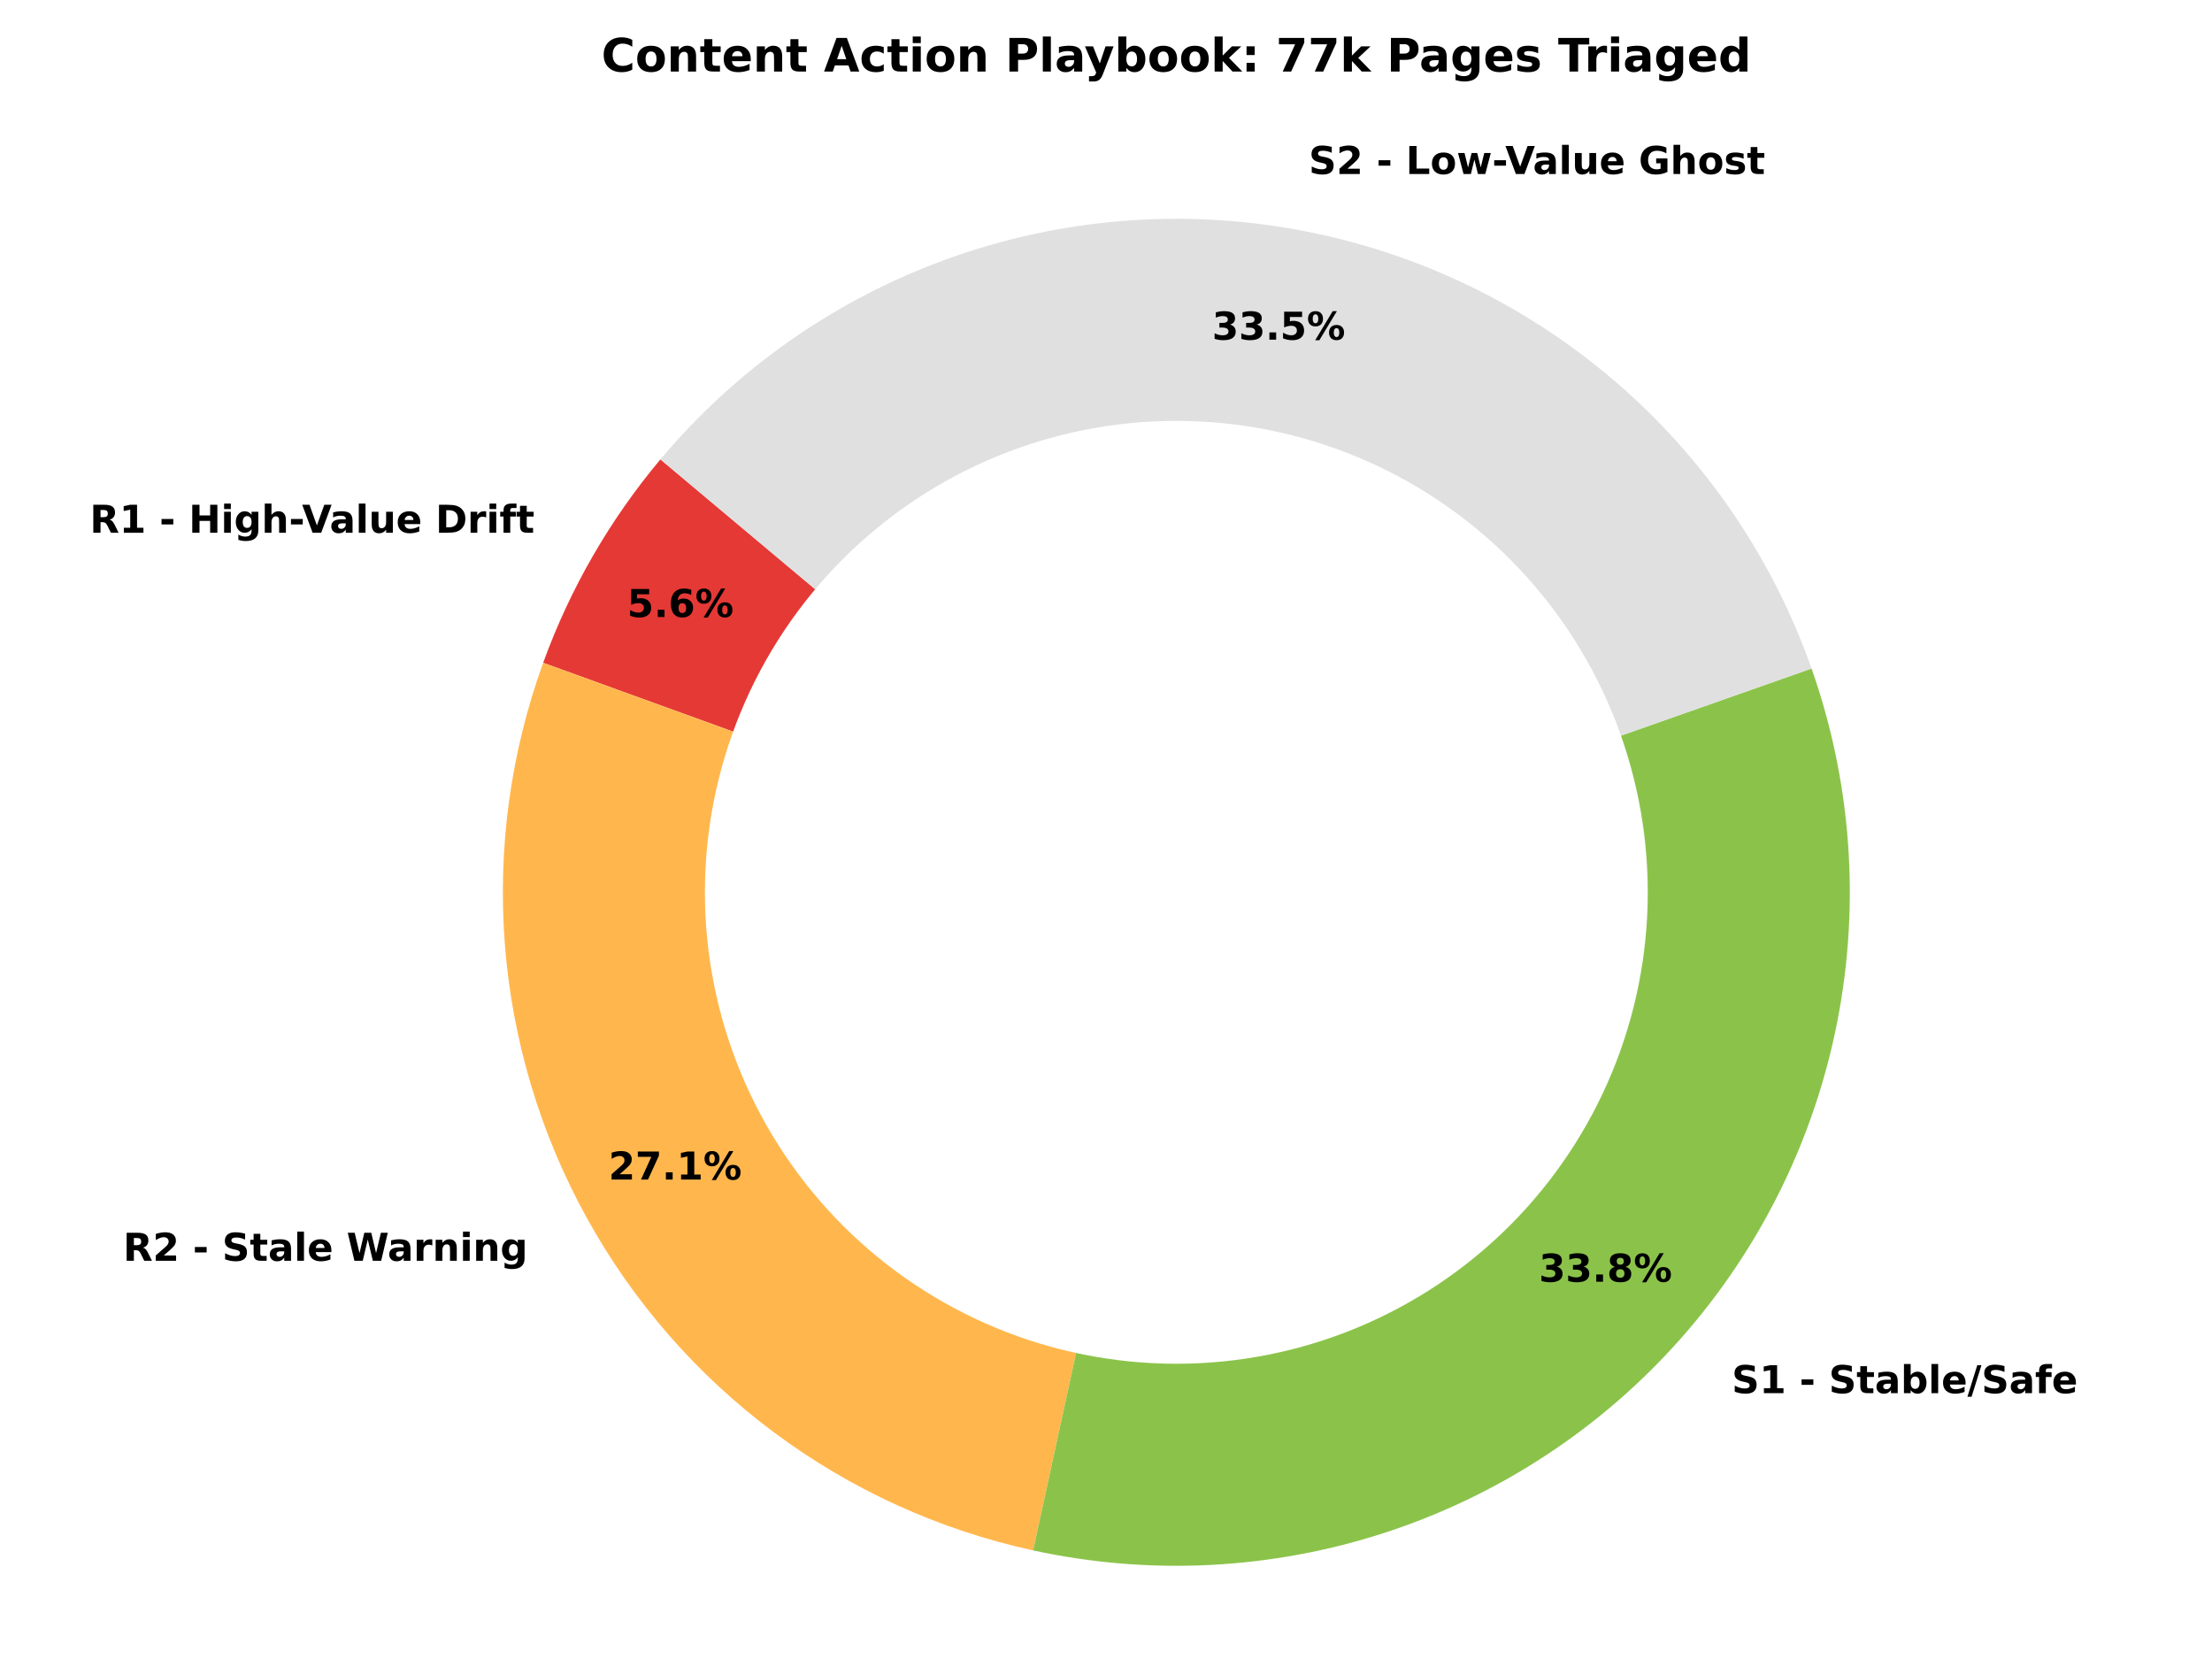
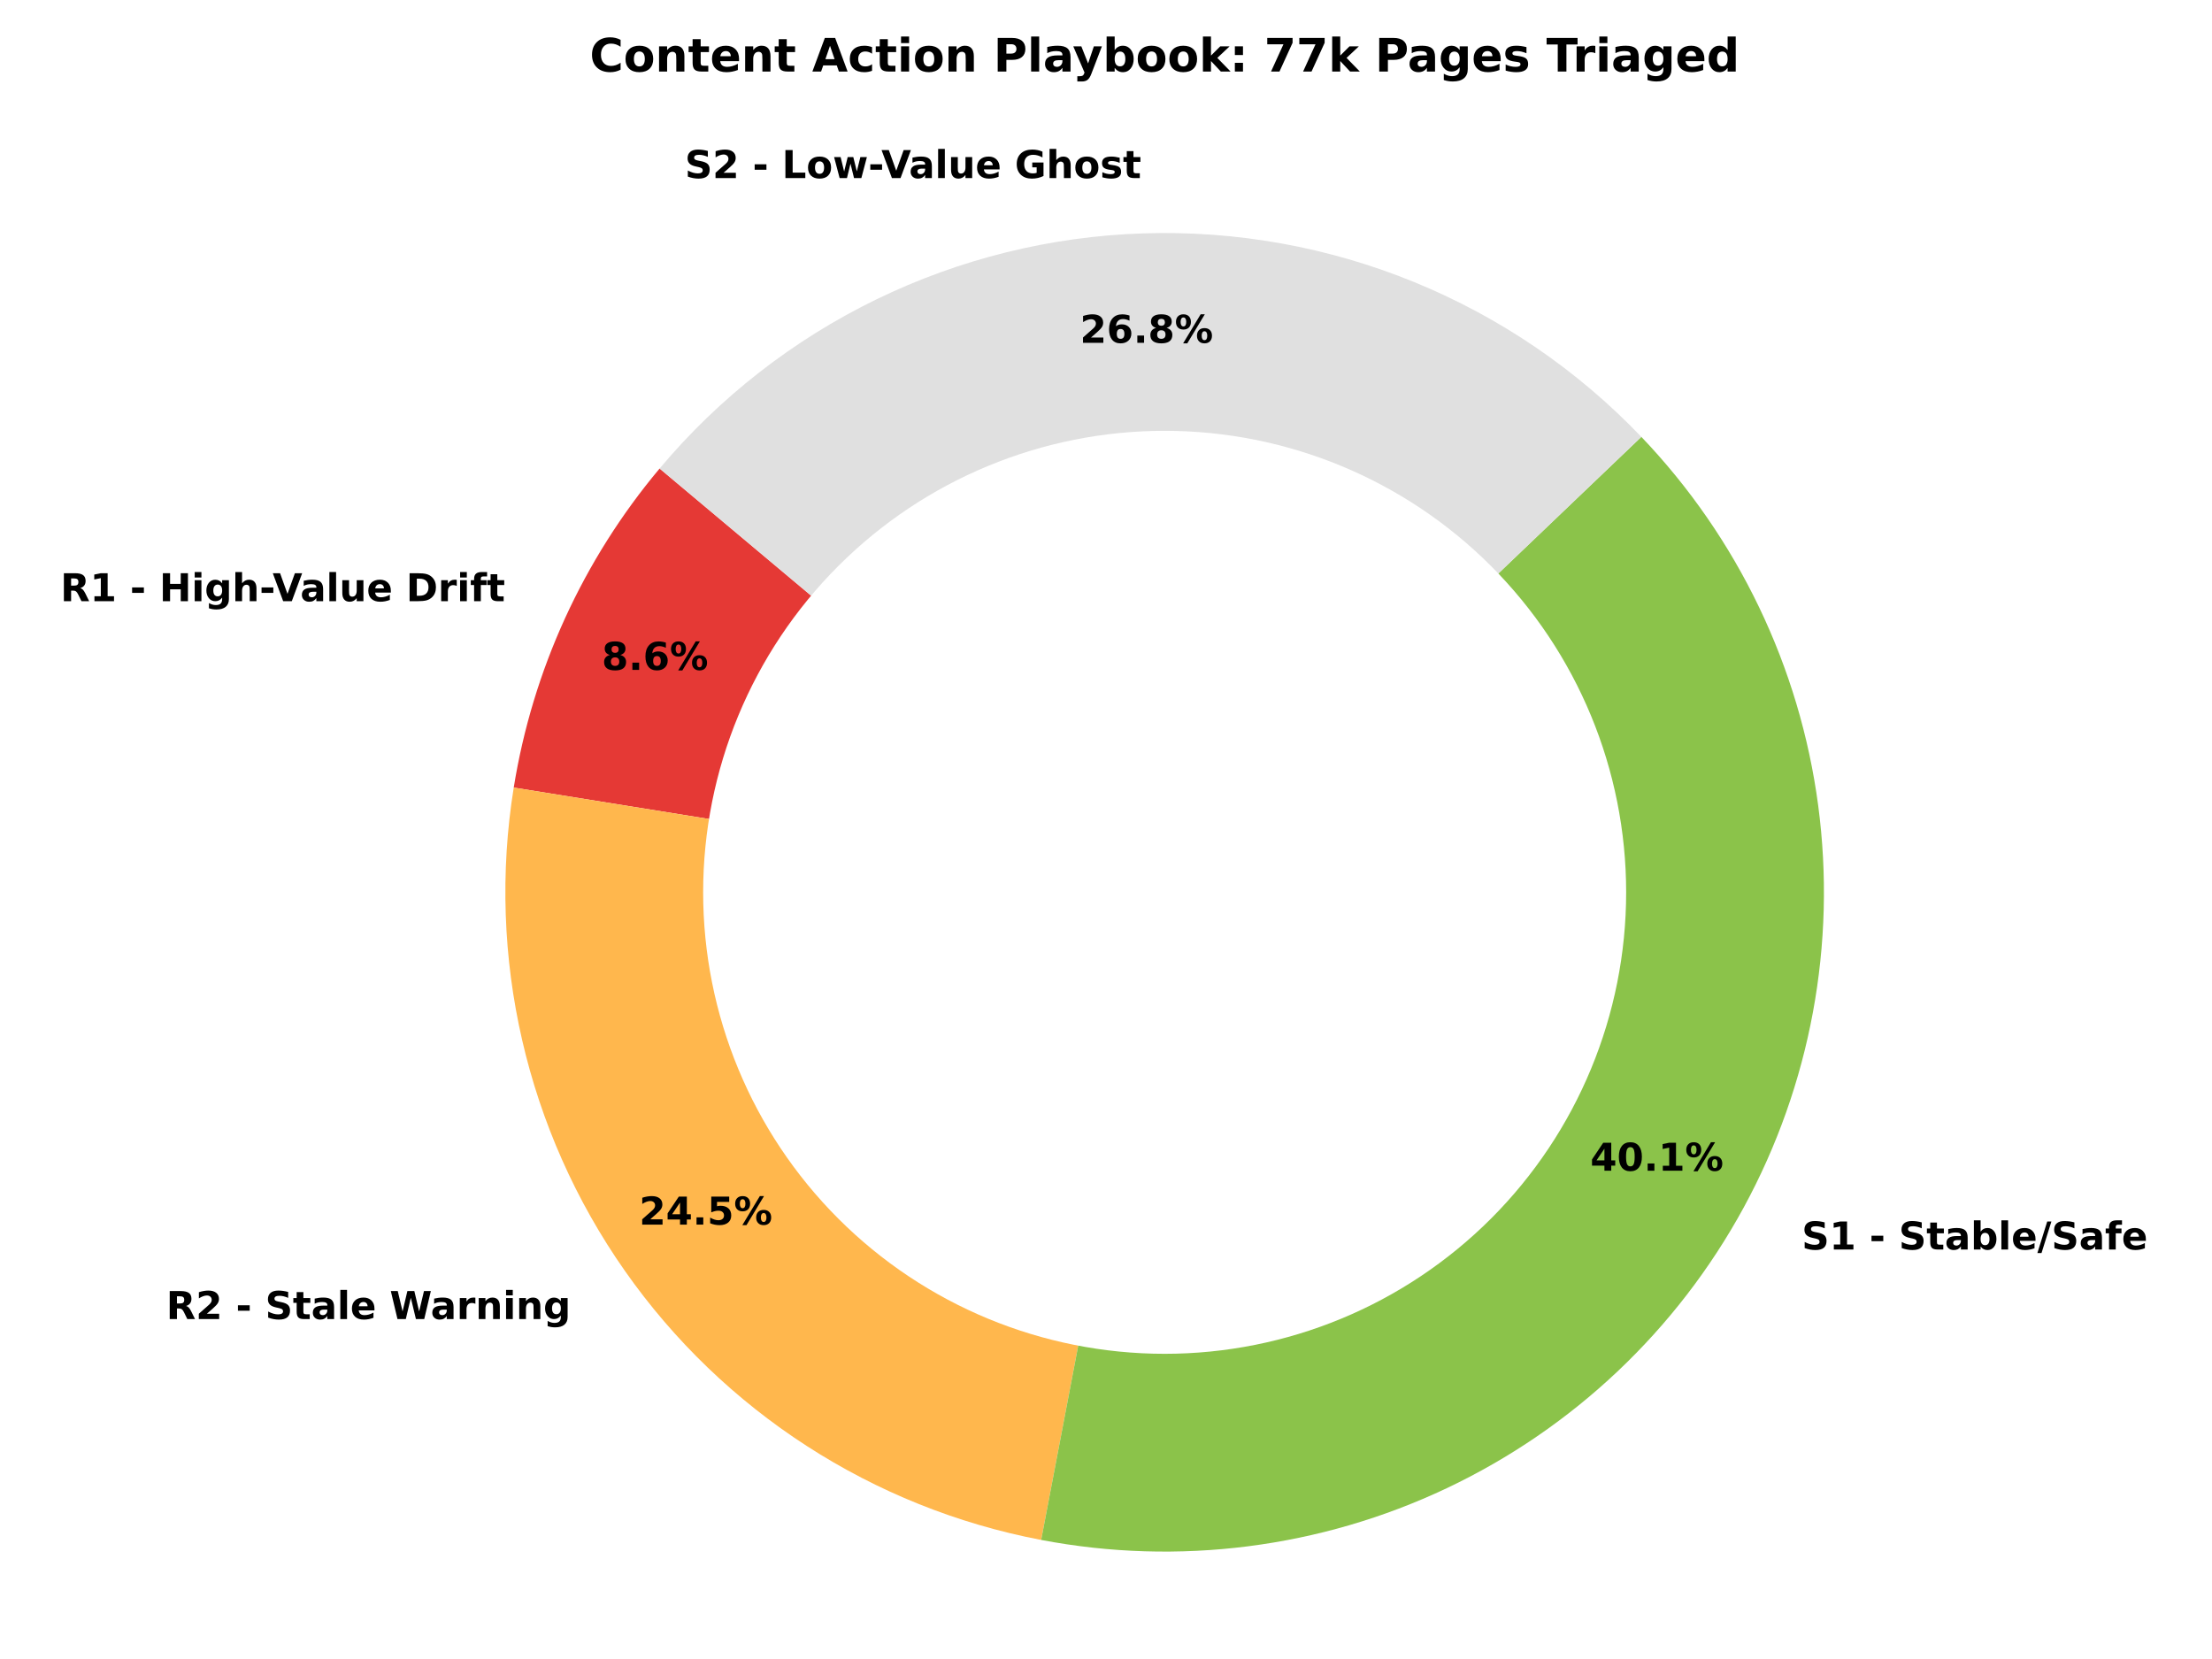
<svg xmlns="http://www.w3.org/2000/svg" xmlns:xlink="http://www.w3.org/1999/xlink" width="576pt" height="432pt" viewBox="0 0 576 432" version="1.1">
  <defs>
    <style type="text/css">*{stroke-linejoin: round; stroke-linecap: butt}</style>
  </defs>
  <g id="figure_1">
    <g id="patch_1">
      <path d="M 0 432  L 576 432  L 576 0  L 0 0  z " style="fill: #ffffff" />
    </g>
    <g id="axes_1">
      <g id="patch_2">
-         <path d="M 171.972 119.628  C 165.385 127.478 159.499 135.89 154.381 144.768  C 149.263 153.646 144.933 162.955 141.441 172.589  L 306.316 232.356  z " style="fill: #e53935" />
+         <path d="M 171.76 122.005  C 161.839 133.828 153.558 146.935 147.14 160.971  C 140.723 175.007 136.227 189.845 133.775 205.083  L 303.272 232.356  z " style="fill: #e53935" />
      </g>
      <g id="patch_3">
-         <path d="M 141.441 172.589  C 132.921 196.093 129.524 221.15 131.48 246.074  C 133.435 270.999 140.698 295.219 152.78 317.107  C 164.862 338.994 181.486 358.048 201.534 372.985  C 221.581 387.923 244.593 398.402 269.022 403.718  L 306.316 232.356  z " style="fill: #ffb74d" />
+         <path d="M 133.775 205.083  C 126.681 249.174 137.063 294.338 162.698 330.906  C 188.334 367.473 227.252 392.632 271.12 400.996  L 303.272 232.356  z " style="fill: #ffb74d" />
      </g>
      <g id="patch_4">
-         <path d="M 269.022 403.718  C 299.528 410.357 331.26 408.732 360.927 399.01  C 390.595 389.288 417.135 371.818 437.795 348.413  C 458.455 325.007 472.495 296.504 478.46 265.859  C 484.424 235.215 482.098 203.526 471.724 174.081  L 306.316 232.356  z " style="fill: #8bc34a" />
+         <path d="M 271.12 400.996  C 306.851 407.808 343.838 403.091 376.715 387.53  C 409.593 371.969 436.689 346.355 454.073 314.404  C 471.457 282.453 478.245 245.789 473.451 209.733  C 468.658 173.676 452.527 140.059 427.399 113.759  L 303.272 232.356  z " style="fill: #8bc34a" />
      </g>
      <g id="patch_5">
-         <path d="M 471.724 174.081  C 461.444 144.903 443.625 118.958 420.082 98.89  C 396.538 78.822 368.099 65.336 337.661 59.806  C 307.224 54.277 275.858 56.899 246.761 67.404  C 217.663 77.91 191.857 95.93 171.972 119.628  L 306.316 232.356  z " style="fill: #e0e0e0" />
+         <path d="M 427.399 113.759  C 410.727 96.309 390.56 82.569 368.219 73.439  C 345.877 64.308 321.86 59.991 297.738 60.769  C 273.615 61.547 249.926 67.403 228.219 77.954  C 206.513 88.505 187.274 103.516 171.76 122.005  L 303.272 232.356  z " style="fill: #e0e0e0" />
      </g>
      <g id="patch_6">
-         <path d="M 306.316 355.118  C 338.873 355.118 370.1 342.183 393.121 319.162  C 416.143 296.14 429.077 264.913 429.077 232.356  C 429.077 199.799 416.143 168.572 393.121 145.551  C 370.1 122.529 338.873 109.595 306.316 109.595  C 273.759 109.595 242.532 122.529 219.51 145.551  C 196.489 168.572 183.554 199.799 183.554 232.356  C 183.554 264.913 196.489 296.14 219.51 319.162  C 242.532 342.183 273.759 355.118 306.316 355.118  z " clip-path="url(#pfbff0bf2b2)" style="fill: #ffffff" />
+         <path d="M 303.272 352.53  C 335.142 352.53 365.712 339.868 388.247 317.332  C 410.783 294.796 423.446 264.227 423.446 232.356  C 423.446 200.486 410.783 169.917 388.247 147.381  C 365.712 124.845 335.142 112.183 303.272 112.183  C 271.401 112.183 240.832 124.845 218.296 147.381  C 195.76 169.917 183.098 200.486 183.098 232.356  C 183.098 264.227 195.76 294.796 218.296 317.332  C 240.832 339.868 271.401 352.53 303.272 352.53  z " clip-path="url(#p455f985bed)" style="fill: #ffffff" />
      </g>
      <g id="matplotlib.axis_1" />
      <g id="matplotlib.axis_2" />
      <g id="text_1">
-         <g transform="translate(23.37969 138.7296) scale(0.1 -0.1)">
+         <g transform="translate(15.7194 156.5527) scale(0.1 -0.1)">
          <defs>
            <path id="DejaVuSans-Bold-52" d="M 2297 2597  Q 2675 2597 2839 2737  Q 3003 2878 3003 3200  Q 3003 3519 2839 3656  Q 2675 3794 2297 3794  L 1791 3794  L 1791 2597  L 2297 2597  z M 1791 1766  L 1791 0  L 588 0  L 588 4666  L 2425 4666  Q 3347 4666 3776 4356  Q 4206 4047 4206 3378  Q 4206 2916 3982 2619  Q 3759 2322 3309 2181  Q 3556 2125 3751 1926  Q 3947 1728 4147 1325  L 4800 0  L 3519 0  L 2950 1159  Q 2778 1509 2601 1637  Q 2425 1766 2131 1766  L 1791 1766  z " transform="scale(0.015625)" />
            <path id="DejaVuSans-Bold-31" d="M 750 831  L 1813 831  L 1813 3847  L 722 3622  L 722 4441  L 1806 4666  L 2950 4666  L 2950 831  L 4013 831  L 4013 0  L 750 0  L 750 831  z " transform="scale(0.015625)" />
            <path id="DejaVuSans-Bold-20" transform="scale(0.015625)" />
            <path id="DejaVuSans-Bold-2d" d="M 347 2297  L 2309 2297  L 2309 1388  L 347 1388  L 347 2297  z " transform="scale(0.015625)" />
            <path id="DejaVuSans-Bold-48" d="M 588 4666  L 1791 4666  L 1791 2888  L 3566 2888  L 3566 4666  L 4769 4666  L 4769 0  L 3566 0  L 3566 1978  L 1791 1978  L 1791 0  L 588 0  L 588 4666  z " transform="scale(0.015625)" />
            <path id="DejaVuSans-Bold-69" d="M 538 3500  L 1656 3500  L 1656 0  L 538 0  L 538 3500  z M 538 4863  L 1656 4863  L 1656 3950  L 538 3950  L 538 4863  z " transform="scale(0.015625)" />
            <path id="DejaVuSans-Bold-67" d="M 2919 594  Q 2688 288 2409 144  Q 2131 0 1766 0  Q 1125 0 706 504  Q 288 1009 288 1791  Q 288 2575 706 3076  Q 1125 3578 1766 3578  Q 2131 3578 2409 3434  Q 2688 3291 2919 2981  L 2919 3500  L 4044 3500  L 4044 353  Q 4044 -491 3511 -936  Q 2978 -1381 1966 -1381  Q 1638 -1381 1331 -1331  Q 1025 -1281 716 -1178  L 716 -306  Q 1009 -475 1290 -558  Q 1572 -641 1856 -641  Q 2406 -641 2662 -400  Q 2919 -159 2919 353  L 2919 594  z M 2181 2772  Q 1834 2772 1640 2515  Q 1447 2259 1447 1791  Q 1447 1309 1634 1061  Q 1822 813 2181 813  Q 2531 813 2725 1069  Q 2919 1325 2919 1791  Q 2919 2259 2725 2515  Q 2531 2772 2181 2772  z " transform="scale(0.015625)" />
            <path id="DejaVuSans-Bold-68" d="M 4056 2131  L 4056 0  L 2931 0  L 2931 347  L 2931 1625  Q 2931 2084 2911 2256  Q 2891 2428 2841 2509  Q 2775 2619 2662 2680  Q 2550 2741 2406 2741  Q 2056 2741 1856 2470  Q 1656 2200 1656 1722  L 1656 0  L 538 0  L 538 4863  L 1656 4863  L 1656 2988  Q 1909 3294 2193 3439  Q 2478 3584 2822 3584  Q 3428 3584 3742 3212  Q 4056 2841 4056 2131  z " transform="scale(0.015625)" />
            <path id="DejaVuSans-Bold-56" d="M 31 4666  L 1241 4666  L 2478 1222  L 3713 4666  L 4922 4666  L 3194 0  L 1759 0  L 31 4666  z " transform="scale(0.015625)" />
            <path id="DejaVuSans-Bold-61" d="M 2106 1575  Q 1756 1575 1579 1456  Q 1403 1338 1403 1106  Q 1403 894 1545 773  Q 1688 653 1941 653  Q 2256 653 2472 879  Q 2688 1106 2688 1447  L 2688 1575  L 2106 1575  z M 3816 1997  L 3816 0  L 2688 0  L 2688 519  Q 2463 200 2181 54  Q 1900 -91 1497 -91  Q 953 -91 614 226  Q 275 544 275 1050  Q 275 1666 698 1953  Q 1122 2241 2028 2241  L 2688 2241  L 2688 2328  Q 2688 2594 2478 2717  Q 2269 2841 1825 2841  Q 1466 2841 1156 2769  Q 847 2697 581 2553  L 581 3406  Q 941 3494 1303 3539  Q 1666 3584 2028 3584  Q 2975 3584 3395 3211  Q 3816 2838 3816 1997  z " transform="scale(0.015625)" />
            <path id="DejaVuSans-Bold-6c" d="M 538 4863  L 1656 4863  L 1656 0  L 538 0  L 538 4863  z " transform="scale(0.015625)" />
            <path id="DejaVuSans-Bold-75" d="M 500 1363  L 500 3500  L 1625 3500  L 1625 3150  Q 1625 2866 1622 2436  Q 1619 2006 1619 1863  Q 1619 1441 1641 1255  Q 1663 1069 1716 984  Q 1784 875 1895 815  Q 2006 756 2150 756  Q 2500 756 2700 1025  Q 2900 1294 2900 1772  L 2900 3500  L 4019 3500  L 4019 0  L 2900 0  L 2900 506  Q 2647 200 2364 54  Q 2081 -91 1741 -91  Q 1134 -91 817 281  Q 500 653 500 1363  z " transform="scale(0.015625)" />
            <path id="DejaVuSans-Bold-65" d="M 4031 1759  L 4031 1441  L 1416 1441  Q 1456 1047 1700 850  Q 1944 653 2381 653  Q 2734 653 3104 758  Q 3475 863 3866 1075  L 3866 213  Q 3469 63 3072 -14  Q 2675 -91 2278 -91  Q 1328 -91 801 392  Q 275 875 275 1747  Q 275 2603 792 3093  Q 1309 3584 2216 3584  Q 3041 3584 3536 3087  Q 4031 2591 4031 1759  z M 2881 2131  Q 2881 2450 2695 2645  Q 2509 2841 2209 2841  Q 1884 2841 1681 2658  Q 1478 2475 1428 2131  L 2881 2131  z " transform="scale(0.015625)" />
            <path id="DejaVuSans-Bold-44" d="M 1791 3756  L 1791 909  L 2222 909  Q 2959 909 3348 1275  Q 3738 1641 3738 2338  Q 3738 3031 3350 3393  Q 2963 3756 2222 3756  L 1791 3756  z M 588 4666  L 1856 4666  Q 2919 4666 3439 4514  Q 3959 4363 4331 4000  Q 4659 3684 4818 3271  Q 4978 2859 4978 2338  Q 4978 1809 4818 1395  Q 4659 981 4331 666  Q 3956 303 3431 151  Q 2906 0 1856 0  L 588 0  L 588 4666  z " transform="scale(0.015625)" />
            <path id="DejaVuSans-Bold-72" d="M 3138 2547  Q 2991 2616 2845 2648  Q 2700 2681 2553 2681  Q 2122 2681 1889 2404  Q 1656 2128 1656 1613  L 1656 0  L 538 0  L 538 3500  L 1656 3500  L 1656 2925  Q 1872 3269 2151 3426  Q 2431 3584 2822 3584  Q 2878 3584 2943 3579  Q 3009 3575 3134 3559  L 3138 2547  z " transform="scale(0.015625)" />
            <path id="DejaVuSans-Bold-66" d="M 2841 4863  L 2841 4128  L 2222 4128  Q 1984 4128 1890 4042  Q 1797 3956 1797 3744  L 1797 3500  L 2753 3500  L 2753 2700  L 1797 2700  L 1797 0  L 678 0  L 678 2700  L 122 2700  L 122 3500  L 678 3500  L 678 3744  Q 678 4316 997 4589  Q 1316 4863 1984 4863  L 2841 4863  z " transform="scale(0.015625)" />
            <path id="DejaVuSans-Bold-74" d="M 1759 4494  L 1759 3500  L 2913 3500  L 2913 2700  L 1759 2700  L 1759 1216  Q 1759 972 1856 886  Q 1953 800 2241 800  L 2816 800  L 2816 0  L 1856 0  Q 1194 0 917 276  Q 641 553 641 1216  L 641 2700  L 84 2700  L 84 3500  L 641 3500  L 641 4494  L 1759 4494  z " transform="scale(0.015625)" />
          </defs>
          <use xlink:href="#DejaVuSans-Bold-52" />
          <use xlink:href="#DejaVuSans-Bold-31" transform="translate(77.00195 0)" />
          <use xlink:href="#DejaVuSans-Bold-20" transform="translate(146.582 0)" />
          <use xlink:href="#DejaVuSans-Bold-2d" transform="translate(181.3965 0)" />
          <use xlink:href="#DejaVuSans-Bold-20" transform="translate(222.9004 0)" />
          <use xlink:href="#DejaVuSans-Bold-48" transform="translate(257.7148 0)" />
          <use xlink:href="#DejaVuSans-Bold-69" transform="translate(341.4062 0)" />
          <use xlink:href="#DejaVuSans-Bold-67" transform="translate(375.6836 0)" />
          <use xlink:href="#DejaVuSans-Bold-68" transform="translate(447.2656 0)" />
          <use xlink:href="#DejaVuSans-Bold-2d" transform="translate(518.457 0)" />
          <use xlink:href="#DejaVuSans-Bold-56" transform="translate(552.7109 0)" />
          <use xlink:href="#DejaVuSans-Bold-61" transform="translate(624.6035 0)" />
          <use xlink:href="#DejaVuSans-Bold-6c" transform="translate(692.084 0)" />
          <use xlink:href="#DejaVuSans-Bold-75" transform="translate(726.3613 0)" />
          <use xlink:href="#DejaVuSans-Bold-65" transform="translate(797.5527 0)" />
          <use xlink:href="#DejaVuSans-Bold-20" transform="translate(865.375 0)" />
          <use xlink:href="#DejaVuSans-Bold-44" transform="translate(900.1895 0)" />
          <use xlink:href="#DejaVuSans-Bold-72" transform="translate(983.1973 0)" />
          <use xlink:href="#DejaVuSans-Bold-69" transform="translate(1032.514 0)" />
          <use xlink:href="#DejaVuSans-Bold-66" transform="translate(1066.791 0)" />
          <use xlink:href="#DejaVuSans-Bold-74" transform="translate(1110.297 0)" />
        </g>
      </g>
      <g id="text_2">
-         <g transform="translate(163.3041 160.6656) scale(0.1 -0.1)">
-           <defs>
-             <path id="DejaVuSans-Bold-35" d="M 678 4666  L 3669 4666  L 3669 3781  L 1638 3781  L 1638 3059  Q 1775 3097 1914 3117  Q 2053 3138 2203 3138  Q 3056 3138 3531 2711  Q 4006 2284 4006 1522  Q 4006 766 3489 337  Q 2972 -91 2053 -91  Q 1656 -91 1267 -14  Q 878 63 494 219  L 494 1166  Q 875 947 1217 837  Q 1559 728 1863 728  Q 2300 728 2551 942  Q 2803 1156 2803 1522  Q 2803 1891 2551 2103  Q 2300 2316 1863 2316  Q 1603 2316 1309 2248  Q 1016 2181 678 2041  L 678 4666  z " transform="scale(0.015625)" />
+         <g transform="translate(156.6929 174.4381) scale(0.1 -0.1)">
+           <defs>
+             <path id="DejaVuSans-Bold-38" d="M 2228 2088  Q 1891 2088 1709 1903  Q 1528 1719 1528 1375  Q 1528 1031 1709 848  Q 1891 666 2228 666  Q 2563 666 2741 848  Q 2919 1031 2919 1375  Q 2919 1722 2741 1905  Q 2563 2088 2228 2088  z M 1350 2484  Q 925 2613 709 2878  Q 494 3144 494 3541  Q 494 4131 934 4440  Q 1375 4750 2228 4750  Q 3075 4750 3515 4442  Q 3956 4134 3956 3541  Q 3956 3144 3739 2878  Q 3522 2613 3097 2484  Q 3572 2353 3814 2058  Q 4056 1763 4056 1313  Q 4056 619 3595 264  Q 3134 -91 2228 -91  Q 1319 -91 855 264  Q 391 619 391 1313  Q 391 1763 633 2058  Q 875 2353 1350 2484  z M 1631 3419  Q 1631 3141 1786 2991  Q 1941 2841 2228 2841  Q 2509 2841 2662 2991  Q 2816 3141 2816 3419  Q 2816 3697 2662 3845  Q 2509 3994 2228 3994  Q 1941 3994 1786 3844  Q 1631 3694 1631 3419  z " transform="scale(0.015625)" />
            <path id="DejaVuSans-Bold-2e" d="M 653 1209  L 1778 1209  L 1778 0  L 653 0  L 653 1209  z " transform="scale(0.015625)" />
            <path id="DejaVuSans-Bold-36" d="M 2316 2303  Q 2000 2303 1842 2098  Q 1684 1894 1684 1484  Q 1684 1075 1842 870  Q 2000 666 2316 666  Q 2634 666 2792 870  Q 2950 1075 2950 1484  Q 2950 1894 2792 2098  Q 2634 2303 2316 2303  z M 3803 4544  L 3803 3681  Q 3506 3822 3243 3889  Q 2981 3956 2731 3956  Q 2194 3956 1894 3657  Q 1594 3359 1544 2772  Q 1750 2925 1990 3001  Q 2231 3078 2516 3078  Q 3231 3078 3670 2659  Q 4109 2241 4109 1563  Q 4109 813 3618 361  Q 3128 -91 2303 -91  Q 1394 -91 895 523  Q 397 1138 397 2266  Q 397 3422 980 4083  Q 1563 4744 2578 4744  Q 2900 4744 3203 4694  Q 3506 4644 3803 4544  z " transform="scale(0.015625)" />
            <path id="DejaVuSans-Bold-25" d="M 4959 1925  Q 4738 1925 4616 1733  Q 4494 1541 4494 1184  Q 4494 825 4614 633  Q 4734 441 4959 441  Q 5184 441 5303 633  Q 5422 825 5422 1184  Q 5422 1541 5301 1733  Q 5181 1925 4959 1925  z M 4959 2450  Q 5541 2450 5875 2112  Q 6209 1775 6209 1184  Q 6209 594 5875 251  Q 5541 -91 4959 -91  Q 4378 -91 4042 251  Q 3706 594 3706 1184  Q 3706 1772 4042 2111  Q 4378 2450 4959 2450  z M 2094 -91  L 1403 -91  L 4319 4750  L 5013 4750  L 2094 -91  z M 1453 4750  Q 2034 4750 2367 4411  Q 2700 4072 2700 3481  Q 2700 2891 2367 2550  Q 2034 2209 1453 2209  Q 872 2209 539 2550  Q 206 2891 206 3481  Q 206 4072 539 4411  Q 872 4750 1453 4750  z M 1453 4225  Q 1228 4225 1106 4031  Q 984 3838 984 3481  Q 984 3122 1106 2926  Q 1228 2731 1453 2731  Q 1678 2731 1798 2926  Q 1919 3122 1919 3481  Q 1919 3838 1797 4031  Q 1675 4225 1453 4225  z " transform="scale(0.015625)" />
          </defs>
-           <use xlink:href="#DejaVuSans-Bold-35" />
+           <use xlink:href="#DejaVuSans-Bold-38" />
          <use xlink:href="#DejaVuSans-Bold-2e" transform="translate(69.58008 0)" />
          <use xlink:href="#DejaVuSans-Bold-36" transform="translate(107.5684 0)" />
          <use xlink:href="#DejaVuSans-Bold-25" transform="translate(177.1484 0)" />
        </g>
      </g>
      <g id="text_3">
-         <g transform="translate(32.06416 328.3021) scale(0.1 -0.1)">
+         <g transform="translate(43.27834 343.481) scale(0.1 -0.1)">
          <defs>
            <path id="DejaVuSans-Bold-32" d="M 1844 884  L 3897 884  L 3897 0  L 506 0  L 506 884  L 2209 2388  Q 2438 2594 2547 2791  Q 2656 2988 2656 3200  Q 2656 3528 2436 3728  Q 2216 3928 1850 3928  Q 1569 3928 1234 3808  Q 900 3688 519 3450  L 519 4475  Q 925 4609 1322 4679  Q 1719 4750 2100 4750  Q 2938 4750 3402 4381  Q 3866 4013 3866 3353  Q 3866 2972 3669 2642  Q 3472 2313 2841 1759  L 1844 884  z " transform="scale(0.015625)" />
            <path id="DejaVuSans-Bold-53" d="M 3834 4519  L 3834 3531  Q 3450 3703 3084 3790  Q 2719 3878 2394 3878  Q 1963 3878 1756 3759  Q 1550 3641 1550 3391  Q 1550 3203 1689 3098  Q 1828 2994 2194 2919  L 2706 2816  Q 3484 2659 3812 2340  Q 4141 2022 4141 1434  Q 4141 663 3683 286  Q 3225 -91 2284 -91  Q 1841 -91 1394 -6  Q 947 78 500 244  L 500 1259  Q 947 1022 1364 901  Q 1781 781 2169 781  Q 2563 781 2772 912  Q 2981 1044 2981 1288  Q 2981 1506 2839 1625  Q 2697 1744 2272 1838  L 1806 1941  Q 1106 2091 782 2419  Q 459 2747 459 3303  Q 459 4000 909 4375  Q 1359 4750 2203 4750  Q 2588 4750 2994 4692  Q 3400 4634 3834 4519  z " transform="scale(0.015625)" />
            <path id="DejaVuSans-Bold-57" d="M 191 4666  L 1344 4666  L 2150 1275  L 2950 4666  L 4109 4666  L 4909 1275  L 5716 4666  L 6859 4666  L 5759 0  L 4372 0  L 3525 3547  L 2688 0  L 1300 0  L 191 4666  z " transform="scale(0.015625)" />
            <path id="DejaVuSans-Bold-6e" d="M 4056 2131  L 4056 0  L 2931 0  L 2931 347  L 2931 1631  Q 2931 2084 2911 2256  Q 2891 2428 2841 2509  Q 2775 2619 2662 2680  Q 2550 2741 2406 2741  Q 2056 2741 1856 2470  Q 1656 2200 1656 1722  L 1656 0  L 538 0  L 538 3500  L 1656 3500  L 1656 2988  Q 1909 3294 2193 3439  Q 2478 3584 2822 3584  Q 3428 3584 3742 3212  Q 4056 2841 4056 2131  z " transform="scale(0.015625)" />
          </defs>
          <use xlink:href="#DejaVuSans-Bold-52" />
          <use xlink:href="#DejaVuSans-Bold-32" transform="translate(77.00195 0)" />
          <use xlink:href="#DejaVuSans-Bold-20" transform="translate(146.582 0)" />
          <use xlink:href="#DejaVuSans-Bold-2d" transform="translate(181.3965 0)" />
          <use xlink:href="#DejaVuSans-Bold-20" transform="translate(222.9004 0)" />
          <use xlink:href="#DejaVuSans-Bold-53" transform="translate(257.7148 0)" />
          <use xlink:href="#DejaVuSans-Bold-74" transform="translate(329.7363 0)" />
          <use xlink:href="#DejaVuSans-Bold-61" transform="translate(377.5391 0)" />
          <use xlink:href="#DejaVuSans-Bold-6c" transform="translate(445.0195 0)" />
          <use xlink:href="#DejaVuSans-Bold-65" transform="translate(479.2969 0)" />
          <use xlink:href="#DejaVuSans-Bold-20" transform="translate(547.1191 0)" />
          <use xlink:href="#DejaVuSans-Bold-57" transform="translate(581.9336 0)" />
          <use xlink:href="#DejaVuSans-Bold-61" transform="translate(688.6113 0)" />
          <use xlink:href="#DejaVuSans-Bold-72" transform="translate(756.0918 0)" />
          <use xlink:href="#DejaVuSans-Bold-6e" transform="translate(805.4082 0)" />
          <use xlink:href="#DejaVuSans-Bold-69" transform="translate(876.5996 0)" />
          <use xlink:href="#DejaVuSans-Bold-6e" transform="translate(910.877 0)" />
          <use xlink:href="#DejaVuSans-Bold-67" transform="translate(982.0684 0)" />
        </g>
      </g>
      <g id="text_4">
-         <g transform="translate(158.4645 307.1535) scale(0.1 -0.1)">
-           <defs>
-             <path id="DejaVuSans-Bold-37" d="M 428 4666  L 3944 4666  L 3944 3988  L 2125 0  L 953 0  L 2675 3781  L 428 3781  L 428 4666  z " transform="scale(0.015625)" />
+         <g transform="translate(166.4381 318.8827) scale(0.1 -0.1)">
+           <defs>
+             <path id="DejaVuSans-Bold-34" d="M 2356 3675  L 1038 1722  L 2356 1722  L 2356 3675  z M 2156 4666  L 3494 4666  L 3494 1722  L 4159 1722  L 4159 850  L 3494 850  L 3494 0  L 2356 0  L 2356 850  L 288 850  L 288 1881  L 2156 4666  z " transform="scale(0.015625)" />
+             <path id="DejaVuSans-Bold-35" d="M 678 4666  L 3669 4666  L 3669 3781  L 1638 3781  L 1638 3059  Q 1775 3097 1914 3117  Q 2053 3138 2203 3138  Q 3056 3138 3531 2711  Q 4006 2284 4006 1522  Q 4006 766 3489 337  Q 2972 -91 2053 -91  Q 1656 -91 1267 -14  Q 878 63 494 219  L 494 1166  Q 875 947 1217 837  Q 1559 728 1863 728  Q 2300 728 2551 942  Q 2803 1156 2803 1522  Q 2803 1891 2551 2103  Q 2300 2316 1863 2316  Q 1603 2316 1309 2248  Q 1016 2181 678 2041  L 678 4666  z " transform="scale(0.015625)" />
          </defs>
          <use xlink:href="#DejaVuSans-Bold-32" />
-           <use xlink:href="#DejaVuSans-Bold-37" transform="translate(69.58008 0)" />
+           <use xlink:href="#DejaVuSans-Bold-34" transform="translate(69.58008 0)" />
          <use xlink:href="#DejaVuSans-Bold-2e" transform="translate(139.1602 0)" />
-           <use xlink:href="#DejaVuSans-Bold-31" transform="translate(177.1484 0)" />
+           <use xlink:href="#DejaVuSans-Bold-35" transform="translate(177.1484 0)" />
          <use xlink:href="#DejaVuSans-Bold-25" transform="translate(246.7285 0)" />
        </g>
      </g>
      <g id="text_5">
-         <g transform="translate(450.9428 362.7778) scale(0.1 -0.1)">
+         <g transform="translate(469.1534 325.3683) scale(0.1 -0.1)">
          <defs>
            <path id="DejaVuSans-Bold-62" d="M 2400 722  Q 2759 722 2948 984  Q 3138 1247 3138 1747  Q 3138 2247 2948 2509  Q 2759 2772 2400 2772  Q 2041 2772 1848 2508  Q 1656 2244 1656 1747  Q 1656 1250 1848 986  Q 2041 722 2400 722  z M 1656 2988  Q 1888 3294 2169 3439  Q 2450 3584 2816 3584  Q 3463 3584 3878 3070  Q 4294 2556 4294 1747  Q 4294 938 3878 423  Q 3463 -91 2816 -91  Q 2450 -91 2169 54  Q 1888 200 1656 506  L 1656 0  L 538 0  L 538 4863  L 1656 4863  L 1656 2988  z " transform="scale(0.015625)" />
            <path id="DejaVuSans-Bold-2f" d="M 1644 4666  L 2338 4666  L 691 -594  L 0 -594  L 1644 4666  z " transform="scale(0.015625)" />
          </defs>
          <use xlink:href="#DejaVuSans-Bold-53" />
          <use xlink:href="#DejaVuSans-Bold-31" transform="translate(72.02148 0)" />
          <use xlink:href="#DejaVuSans-Bold-20" transform="translate(141.6016 0)" />
          <use xlink:href="#DejaVuSans-Bold-2d" transform="translate(176.416 0)" />
          <use xlink:href="#DejaVuSans-Bold-20" transform="translate(217.9199 0)" />
          <use xlink:href="#DejaVuSans-Bold-53" transform="translate(252.7344 0)" />
          <use xlink:href="#DejaVuSans-Bold-74" transform="translate(324.7559 0)" />
          <use xlink:href="#DejaVuSans-Bold-61" transform="translate(372.5586 0)" />
          <use xlink:href="#DejaVuSans-Bold-62" transform="translate(440.0391 0)" />
          <use xlink:href="#DejaVuSans-Bold-6c" transform="translate(511.6211 0)" />
          <use xlink:href="#DejaVuSans-Bold-65" transform="translate(545.8984 0)" />
          <use xlink:href="#DejaVuSans-Bold-2f" transform="translate(613.7207 0)" />
          <use xlink:href="#DejaVuSans-Bold-53" transform="translate(650.2441 0)" />
          <use xlink:href="#DejaVuSans-Bold-61" transform="translate(722.2656 0)" />
          <use xlink:href="#DejaVuSans-Bold-66" transform="translate(789.7461 0)" />
          <use xlink:href="#DejaVuSans-Bold-65" transform="translate(833.252 0)" />
        </g>
      </g>
      <g id="text_6">
-         <g transform="translate(400.727 333.7636) scale(0.1 -0.1)">
-           <defs>
-             <path id="DejaVuSans-Bold-33" d="M 2981 2516  Q 3453 2394 3698 2092  Q 3944 1791 3944 1325  Q 3944 631 3412 270  Q 2881 -91 1863 -91  Q 1503 -91 1142 -33  Q 781 25 428 141  L 428 1069  Q 766 900 1098 814  Q 1431 728 1753 728  Q 2231 728 2486 893  Q 2741 1059 2741 1369  Q 2741 1688 2480 1852  Q 2219 2016 1709 2016  L 1228 2016  L 1228 2791  L 1734 2791  Q 2188 2791 2409 2933  Q 2631 3075 2631 3366  Q 2631 3634 2415 3781  Q 2200 3928 1806 3928  Q 1516 3928 1219 3862  Q 922 3797 628 3669  L 628 4550  Q 984 4650 1334 4700  Q 1684 4750 2022 4750  Q 2931 4750 3382 4451  Q 3834 4153 3834 3553  Q 3834 3144 3618 2883  Q 3403 2622 2981 2516  z " transform="scale(0.015625)" />
-             <path id="DejaVuSans-Bold-38" d="M 2228 2088  Q 1891 2088 1709 1903  Q 1528 1719 1528 1375  Q 1528 1031 1709 848  Q 1891 666 2228 666  Q 2563 666 2741 848  Q 2919 1031 2919 1375  Q 2919 1722 2741 1905  Q 2563 2088 2228 2088  z M 1350 2484  Q 925 2613 709 2878  Q 494 3144 494 3541  Q 494 4131 934 4440  Q 1375 4750 2228 4750  Q 3075 4750 3515 4442  Q 3956 4134 3956 3541  Q 3956 3144 3739 2878  Q 3522 2613 3097 2484  Q 3572 2353 3814 2058  Q 4056 1763 4056 1313  Q 4056 619 3595 264  Q 3134 -91 2228 -91  Q 1319 -91 855 264  Q 391 619 391 1313  Q 391 1763 633 2058  Q 875 2353 1350 2484  z M 1631 3419  Q 1631 3141 1786 2991  Q 1941 2841 2228 2841  Q 2509 2841 2662 2991  Q 2816 3141 2816 3419  Q 2816 3697 2662 3845  Q 2509 3994 2228 3994  Q 1941 3994 1786 3844  Q 1631 3694 1631 3419  z " transform="scale(0.015625)" />
-           </defs>
-           <use xlink:href="#DejaVuSans-Bold-33" />
-           <use xlink:href="#DejaVuSans-Bold-33" transform="translate(69.58008 0)" />
+         <g transform="translate(414.1069 304.8563) scale(0.1 -0.1)">
+           <defs>
+             <path id="DejaVuSans-Bold-30" d="M 2944 2338  Q 2944 3213 2780 3570  Q 2616 3928 2228 3928  Q 1841 3928 1675 3570  Q 1509 3213 1509 2338  Q 1509 1453 1675 1090  Q 1841 728 2228 728  Q 2613 728 2778 1090  Q 2944 1453 2944 2338  z M 4147 2328  Q 4147 1169 3647 539  Q 3147 -91 2228 -91  Q 1306 -91 806 539  Q 306 1169 306 2328  Q 306 3491 806 4120  Q 1306 4750 2228 4750  Q 3147 4750 3647 4120  Q 4147 3491 4147 2328  z " transform="scale(0.015625)" />
+           </defs>
+           <use xlink:href="#DejaVuSans-Bold-34" />
+           <use xlink:href="#DejaVuSans-Bold-30" transform="translate(69.58008 0)" />
          <use xlink:href="#DejaVuSans-Bold-2e" transform="translate(139.1602 0)" />
-           <use xlink:href="#DejaVuSans-Bold-38" transform="translate(177.1484 0)" />
+           <use xlink:href="#DejaVuSans-Bold-31" transform="translate(177.1484 0)" />
          <use xlink:href="#DejaVuSans-Bold-25" transform="translate(246.7285 0)" />
        </g>
      </g>
      <g id="text_7">
-         <g transform="translate(340.7957 45.31088) scale(0.1 -0.1)">
+         <g transform="translate(178.3292 46.36949) scale(0.1 -0.1)">
          <defs>
            <path id="DejaVuSans-Bold-4c" d="M 588 4666  L 1791 4666  L 1791 909  L 3903 909  L 3903 0  L 588 0  L 588 4666  z " transform="scale(0.015625)" />
            <path id="DejaVuSans-Bold-6f" d="M 2203 2784  Q 1831 2784 1636 2517  Q 1441 2250 1441 1747  Q 1441 1244 1636 976  Q 1831 709 2203 709  Q 2569 709 2762 976  Q 2956 1244 2956 1747  Q 2956 2250 2762 2517  Q 2569 2784 2203 2784  z M 2203 3584  Q 3106 3584 3614 3096  Q 4122 2609 4122 1747  Q 4122 884 3614 396  Q 3106 -91 2203 -91  Q 1297 -91 786 396  Q 275 884 275 1747  Q 275 2609 786 3096  Q 1297 3584 2203 3584  z " transform="scale(0.015625)" />
            <path id="DejaVuSans-Bold-77" d="M 225 3500  L 1313 3500  L 1900 1088  L 2491 3500  L 3425 3500  L 4013 1113  L 4603 3500  L 5691 3500  L 4769 0  L 3547 0  L 2956 2406  L 2369 0  L 1147 0  L 225 3500  z " transform="scale(0.015625)" />
            <path id="DejaVuSans-Bold-47" d="M 4781 347  Q 4331 128 3847 18  Q 3363 -91 2847 -91  Q 1681 -91 1000 561  Q 319 1213 319 2328  Q 319 3456 1012 4103  Q 1706 4750 2913 4750  Q 3378 4750 3804 4662  Q 4231 4575 4609 4403  L 4609 3438  Q 4219 3659 3833 3768  Q 3447 3878 3059 3878  Q 2341 3878 1952 3476  Q 1563 3075 1563 2328  Q 1563 1588 1938 1184  Q 2313 781 3003 781  Q 3191 781 3352 804  Q 3513 828 3641 878  L 3641 1784  L 2906 1784  L 2906 2591  L 4781 2591  L 4781 347  z " transform="scale(0.015625)" />
            <path id="DejaVuSans-Bold-73" d="M 3272 3391  L 3272 2541  Q 2913 2691 2578 2766  Q 2244 2841 1947 2841  Q 1628 2841 1473 2761  Q 1319 2681 1319 2516  Q 1319 2381 1436 2309  Q 1553 2238 1856 2203  L 2053 2175  Q 2913 2066 3209 1816  Q 3506 1566 3506 1031  Q 3506 472 3093 190  Q 2681 -91 1863 -91  Q 1516 -91 1145 -36  Q 775 19 384 128  L 384 978  Q 719 816 1070 734  Q 1422 653 1784 653  Q 2113 653 2278 743  Q 2444 834 2444 1013  Q 2444 1163 2330 1236  Q 2216 1309 1875 1350  L 1678 1375  Q 931 1469 631 1722  Q 331 1975 331 2491  Q 331 3047 712 3315  Q 1094 3584 1881 3584  Q 2191 3584 2531 3537  Q 2872 3491 3272 3391  z " transform="scale(0.015625)" />
          </defs>
          <use xlink:href="#DejaVuSans-Bold-53" />
          <use xlink:href="#DejaVuSans-Bold-32" transform="translate(72.02148 0)" />
          <use xlink:href="#DejaVuSans-Bold-20" transform="translate(141.6016 0)" />
          <use xlink:href="#DejaVuSans-Bold-2d" transform="translate(176.416 0)" />
          <use xlink:href="#DejaVuSans-Bold-20" transform="translate(217.9199 0)" />
          <use xlink:href="#DejaVuSans-Bold-4c" transform="translate(252.7344 0)" />
          <use xlink:href="#DejaVuSans-Bold-6f" transform="translate(316.4551 0)" />
          <use xlink:href="#DejaVuSans-Bold-77" transform="translate(385.1562 0)" />
          <use xlink:href="#DejaVuSans-Bold-2d" transform="translate(477.5391 0)" />
          <use xlink:href="#DejaVuSans-Bold-56" transform="translate(511.793 0)" />
          <use xlink:href="#DejaVuSans-Bold-61" transform="translate(583.6855 0)" />
          <use xlink:href="#DejaVuSans-Bold-6c" transform="translate(651.166 0)" />
          <use xlink:href="#DejaVuSans-Bold-75" transform="translate(685.4434 0)" />
          <use xlink:href="#DejaVuSans-Bold-65" transform="translate(756.6348 0)" />
          <use xlink:href="#DejaVuSans-Bold-20" transform="translate(824.457 0)" />
          <use xlink:href="#DejaVuSans-Bold-47" transform="translate(859.2715 0)" />
          <use xlink:href="#DejaVuSans-Bold-68" transform="translate(941.3516 0)" />
          <use xlink:href="#DejaVuSans-Bold-6f" transform="translate(1012.543 0)" />
          <use xlink:href="#DejaVuSans-Bold-73" transform="translate(1081.244 0)" />
          <use xlink:href="#DejaVuSans-Bold-74" transform="translate(1140.766 0)" />
        </g>
      </g>
      <g id="text_8">
-         <g transform="translate(315.6133 88.44827) scale(0.1 -0.1)">
-           <use xlink:href="#DejaVuSans-Bold-33" />
-           <use xlink:href="#DejaVuSans-Bold-33" transform="translate(69.58008 0)" />
+         <g transform="translate(281.2214 89.26637) scale(0.1 -0.1)">
+           <use xlink:href="#DejaVuSans-Bold-32" />
+           <use xlink:href="#DejaVuSans-Bold-36" transform="translate(69.58008 0)" />
          <use xlink:href="#DejaVuSans-Bold-2e" transform="translate(139.1602 0)" />
-           <use xlink:href="#DejaVuSans-Bold-35" transform="translate(177.1484 0)" />
+           <use xlink:href="#DejaVuSans-Bold-38" transform="translate(177.1484 0)" />
          <use xlink:href="#DejaVuSans-Bold-25" transform="translate(246.7285 0)" />
        </g>
      </g>
      <g id="text_9">
-         <g transform="translate(156.6036 18.6276) scale(0.12 -0.12)">
+         <g transform="translate(153.56 18.6276) scale(0.12 -0.12)">
          <defs>
            <path id="DejaVuSans-Bold-43" d="M 4288 256  Q 3956 84 3597 -3  Q 3238 -91 2847 -91  Q 1681 -91 1000 561  Q 319 1213 319 2328  Q 319 3447 1000 4098  Q 1681 4750 2847 4750  Q 3238 4750 3597 4662  Q 3956 4575 4288 4403  L 4288 3438  Q 3953 3666 3628 3772  Q 3303 3878 2944 3878  Q 2300 3878 1931 3465  Q 1563 3053 1563 2328  Q 1563 1606 1931 1193  Q 2300 781 2944 781  Q 3303 781 3628 887  Q 3953 994 4288 1222  L 4288 256  z " transform="scale(0.015625)" />
            <path id="DejaVuSans-Bold-41" d="M 3419 850  L 1538 850  L 1241 0  L 31 0  L 1759 4666  L 3194 4666  L 4922 0  L 3713 0  L 3419 850  z M 1838 1716  L 3116 1716  L 2478 3572  L 1838 1716  z " transform="scale(0.015625)" />
            <path id="DejaVuSans-Bold-63" d="M 3366 3391  L 3366 2478  Q 3138 2634 2908 2709  Q 2678 2784 2431 2784  Q 1963 2784 1702 2511  Q 1441 2238 1441 1747  Q 1441 1256 1702 982  Q 1963 709 2431 709  Q 2694 709 2930 787  Q 3166 866 3366 1019  L 3366 103  Q 3103 6 2833 -42  Q 2563 -91 2291 -91  Q 1344 -91 809 395  Q 275 881 275 1747  Q 275 2613 809 3098  Q 1344 3584 2291 3584  Q 2566 3584 2833 3536  Q 3100 3488 3366 3391  z " transform="scale(0.015625)" />
            <path id="DejaVuSans-Bold-50" d="M 588 4666  L 2584 4666  Q 3475 4666 3951 4270  Q 4428 3875 4428 3144  Q 4428 2409 3951 2014  Q 3475 1619 2584 1619  L 1791 1619  L 1791 0  L 588 0  L 588 4666  z M 1791 3794  L 1791 2491  L 2456 2491  Q 2806 2491 2997 2661  Q 3188 2831 3188 3144  Q 3188 3456 2997 3625  Q 2806 3794 2456 3794  L 1791 3794  z " transform="scale(0.015625)" />
            <path id="DejaVuSans-Bold-79" d="M 78 3500  L 1197 3500  L 2138 1125  L 2938 3500  L 4056 3500  L 2584 -331  Q 2363 -916 2067 -1148  Q 1772 -1381 1288 -1381  L 641 -1381  L 641 -647  L 991 -647  Q 1275 -647 1404 -556  Q 1534 -466 1606 -231  L 1638 -134  L 78 3500  z " transform="scale(0.015625)" />
            <path id="DejaVuSans-Bold-6b" d="M 538 4863  L 1656 4863  L 1656 2216  L 2944 3500  L 4244 3500  L 2534 1894  L 4378 0  L 3022 0  L 1656 1459  L 1656 0  L 538 0  L 538 4863  z " transform="scale(0.015625)" />
            <path id="DejaVuSans-Bold-3a" d="M 716 3500  L 1844 3500  L 1844 2291  L 716 2291  L 716 3500  z M 716 1209  L 1844 1209  L 1844 0  L 716 0  L 716 1209  z " transform="scale(0.015625)" />
+             <path id="DejaVuSans-Bold-37" d="M 428 4666  L 3944 4666  L 3944 3988  L 2125 0  L 953 0  L 2675 3781  L 428 3781  L 428 4666  z " transform="scale(0.015625)" />
            <path id="DejaVuSans-Bold-54" d="M 31 4666  L 4331 4666  L 4331 3756  L 2784 3756  L 2784 0  L 1581 0  L 1581 3756  L 31 3756  L 31 4666  z " transform="scale(0.015625)" />
            <path id="DejaVuSans-Bold-64" d="M 2919 2988  L 2919 4863  L 4044 4863  L 4044 0  L 2919 0  L 2919 506  Q 2688 197 2409 53  Q 2131 -91 1766 -91  Q 1119 -91 703 423  Q 288 938 288 1747  Q 288 2556 703 3070  Q 1119 3584 1766 3584  Q 2128 3584 2408 3439  Q 2688 3294 2919 2988  z M 2181 722  Q 2541 722 2730 984  Q 2919 1247 2919 1747  Q 2919 2247 2730 2509  Q 2541 2772 2181 2772  Q 1825 2772 1636 2509  Q 1447 2247 1447 1747  Q 1447 1247 1636 984  Q 1825 722 2181 722  z " transform="scale(0.015625)" />
          </defs>
          <use xlink:href="#DejaVuSans-Bold-43" />
          <use xlink:href="#DejaVuSans-Bold-6f" transform="translate(73.38867 0)" />
          <use xlink:href="#DejaVuSans-Bold-6e" transform="translate(142.0898 0)" />
          <use xlink:href="#DejaVuSans-Bold-74" transform="translate(213.2812 0)" />
          <use xlink:href="#DejaVuSans-Bold-65" transform="translate(261.084 0)" />
          <use xlink:href="#DejaVuSans-Bold-6e" transform="translate(328.9062 0)" />
          <use xlink:href="#DejaVuSans-Bold-74" transform="translate(400.0977 0)" />
          <use xlink:href="#DejaVuSans-Bold-20" transform="translate(447.9004 0)" />
          <use xlink:href="#DejaVuSans-Bold-41" transform="translate(482.7148 0)" />
          <use xlink:href="#DejaVuSans-Bold-63" transform="translate(560.1074 0)" />
          <use xlink:href="#DejaVuSans-Bold-74" transform="translate(619.3848 0)" />
          <use xlink:href="#DejaVuSans-Bold-69" transform="translate(667.1875 0)" />
          <use xlink:href="#DejaVuSans-Bold-6f" transform="translate(701.4648 0)" />
          <use xlink:href="#DejaVuSans-Bold-6e" transform="translate(770.166 0)" />
          <use xlink:href="#DejaVuSans-Bold-20" transform="translate(841.3574 0)" />
          <use xlink:href="#DejaVuSans-Bold-50" transform="translate(876.1719 0)" />
          <use xlink:href="#DejaVuSans-Bold-6c" transform="translate(949.4629 0)" />
          <use xlink:href="#DejaVuSans-Bold-61" transform="translate(983.7402 0)" />
          <use xlink:href="#DejaVuSans-Bold-79" transform="translate(1048.096 0)" />
          <use xlink:href="#DejaVuSans-Bold-62" transform="translate(1113.281 0)" />
          <use xlink:href="#DejaVuSans-Bold-6f" transform="translate(1184.863 0)" />
          <use xlink:href="#DejaVuSans-Bold-6f" transform="translate(1253.564 0)" />
          <use xlink:href="#DejaVuSans-Bold-6b" transform="translate(1322.266 0)" />
          <use xlink:href="#DejaVuSans-Bold-3a" transform="translate(1388.77 0)" />
          <use xlink:href="#DejaVuSans-Bold-20" transform="translate(1428.76 0)" />
          <use xlink:href="#DejaVuSans-Bold-37" transform="translate(1463.574 0)" />
          <use xlink:href="#DejaVuSans-Bold-37" transform="translate(1533.154 0)" />
          <use xlink:href="#DejaVuSans-Bold-6b" transform="translate(1602.734 0)" />
          <use xlink:href="#DejaVuSans-Bold-20" transform="translate(1669.238 0)" />
          <use xlink:href="#DejaVuSans-Bold-50" transform="translate(1704.053 0)" />
          <use xlink:href="#DejaVuSans-Bold-61" transform="translate(1774.719 0)" />
          <use xlink:href="#DejaVuSans-Bold-67" transform="translate(1842.199 0)" />
          <use xlink:href="#DejaVuSans-Bold-65" transform="translate(1913.781 0)" />
          <use xlink:href="#DejaVuSans-Bold-73" transform="translate(1981.604 0)" />
          <use xlink:href="#DejaVuSans-Bold-20" transform="translate(2041.125 0)" />
          <use xlink:href="#DejaVuSans-Bold-54" transform="translate(2075.939 0)" />
          <use xlink:href="#DejaVuSans-Bold-72" transform="translate(2133.152 0)" />
          <use xlink:href="#DejaVuSans-Bold-69" transform="translate(2182.469 0)" />
          <use xlink:href="#DejaVuSans-Bold-61" transform="translate(2216.746 0)" />
          <use xlink:href="#DejaVuSans-Bold-67" transform="translate(2284.227 0)" />
          <use xlink:href="#DejaVuSans-Bold-65" transform="translate(2355.809 0)" />
          <use xlink:href="#DejaVuSans-Bold-64" transform="translate(2423.631 0)" />
        </g>
      </g>
    </g>
  </g>
  <defs>
-     <clipPath id="pfbff0bf2b2">
-       <rect x="47.432" y="43.512" width="517.768" height="377.688" />
+     <clipPath id="p455f985bed">
+       <rect x="54.6" y="43.512" width="497.344" height="377.688" />
    </clipPath>
  </defs>
</svg>
